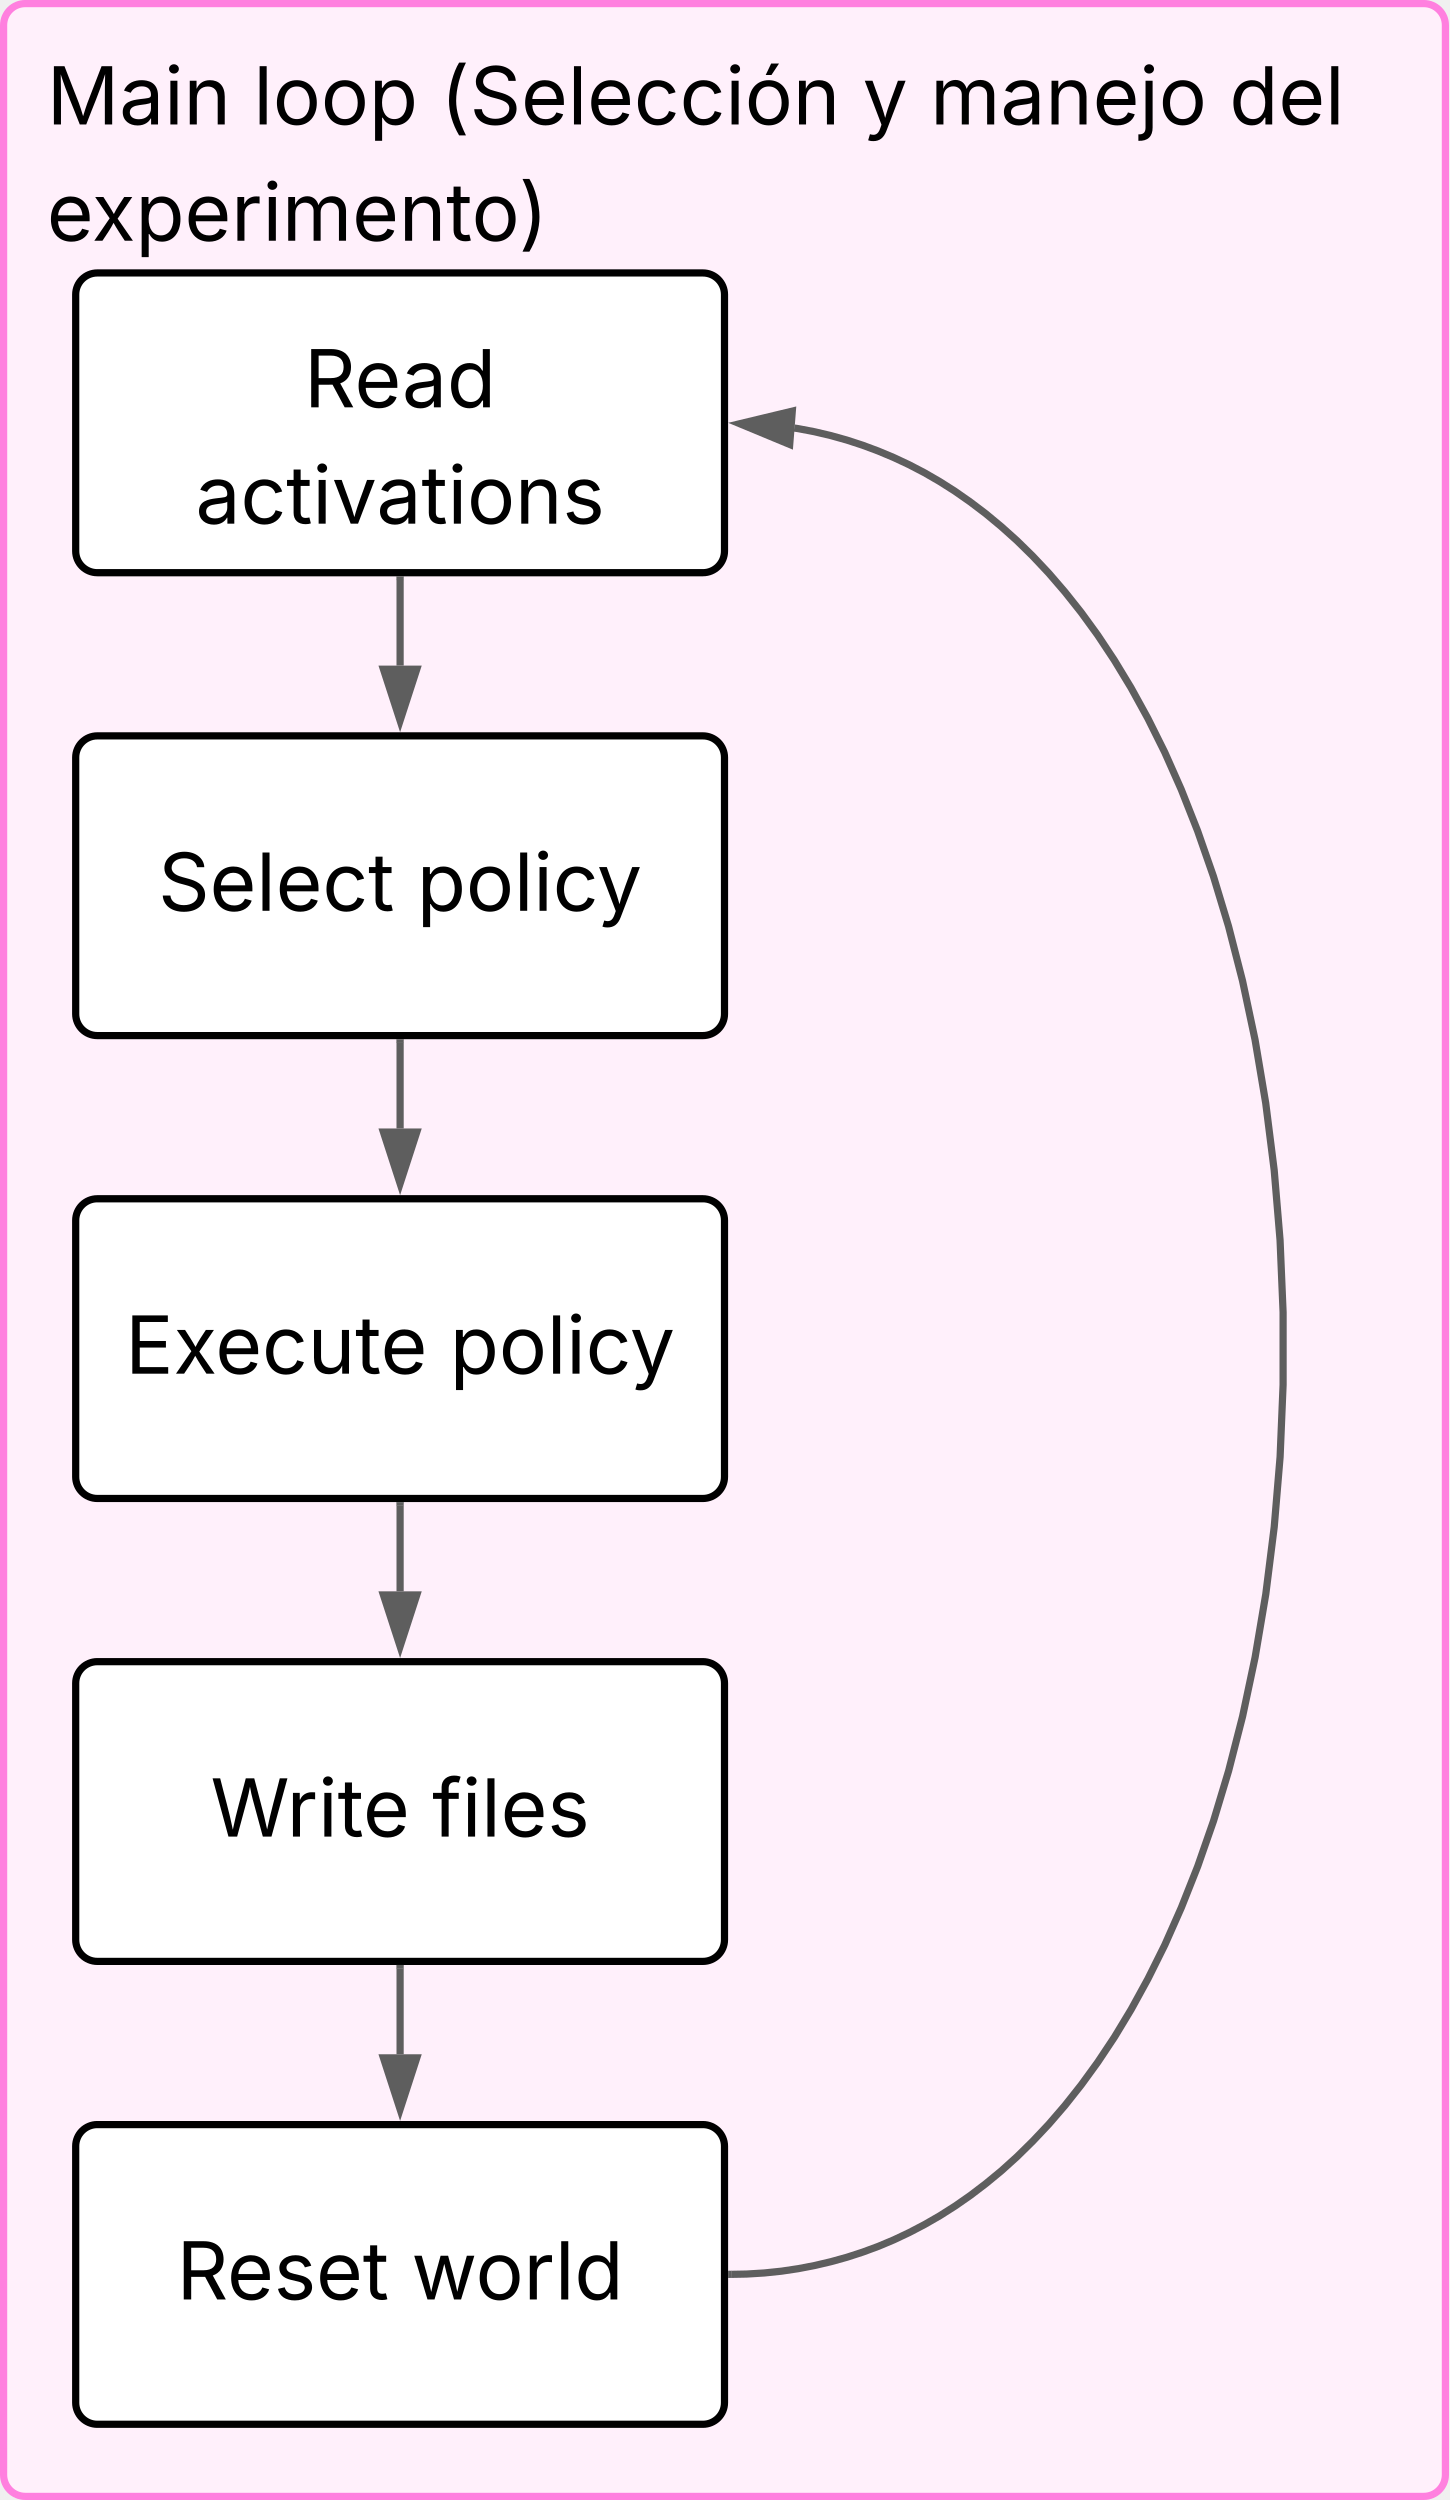
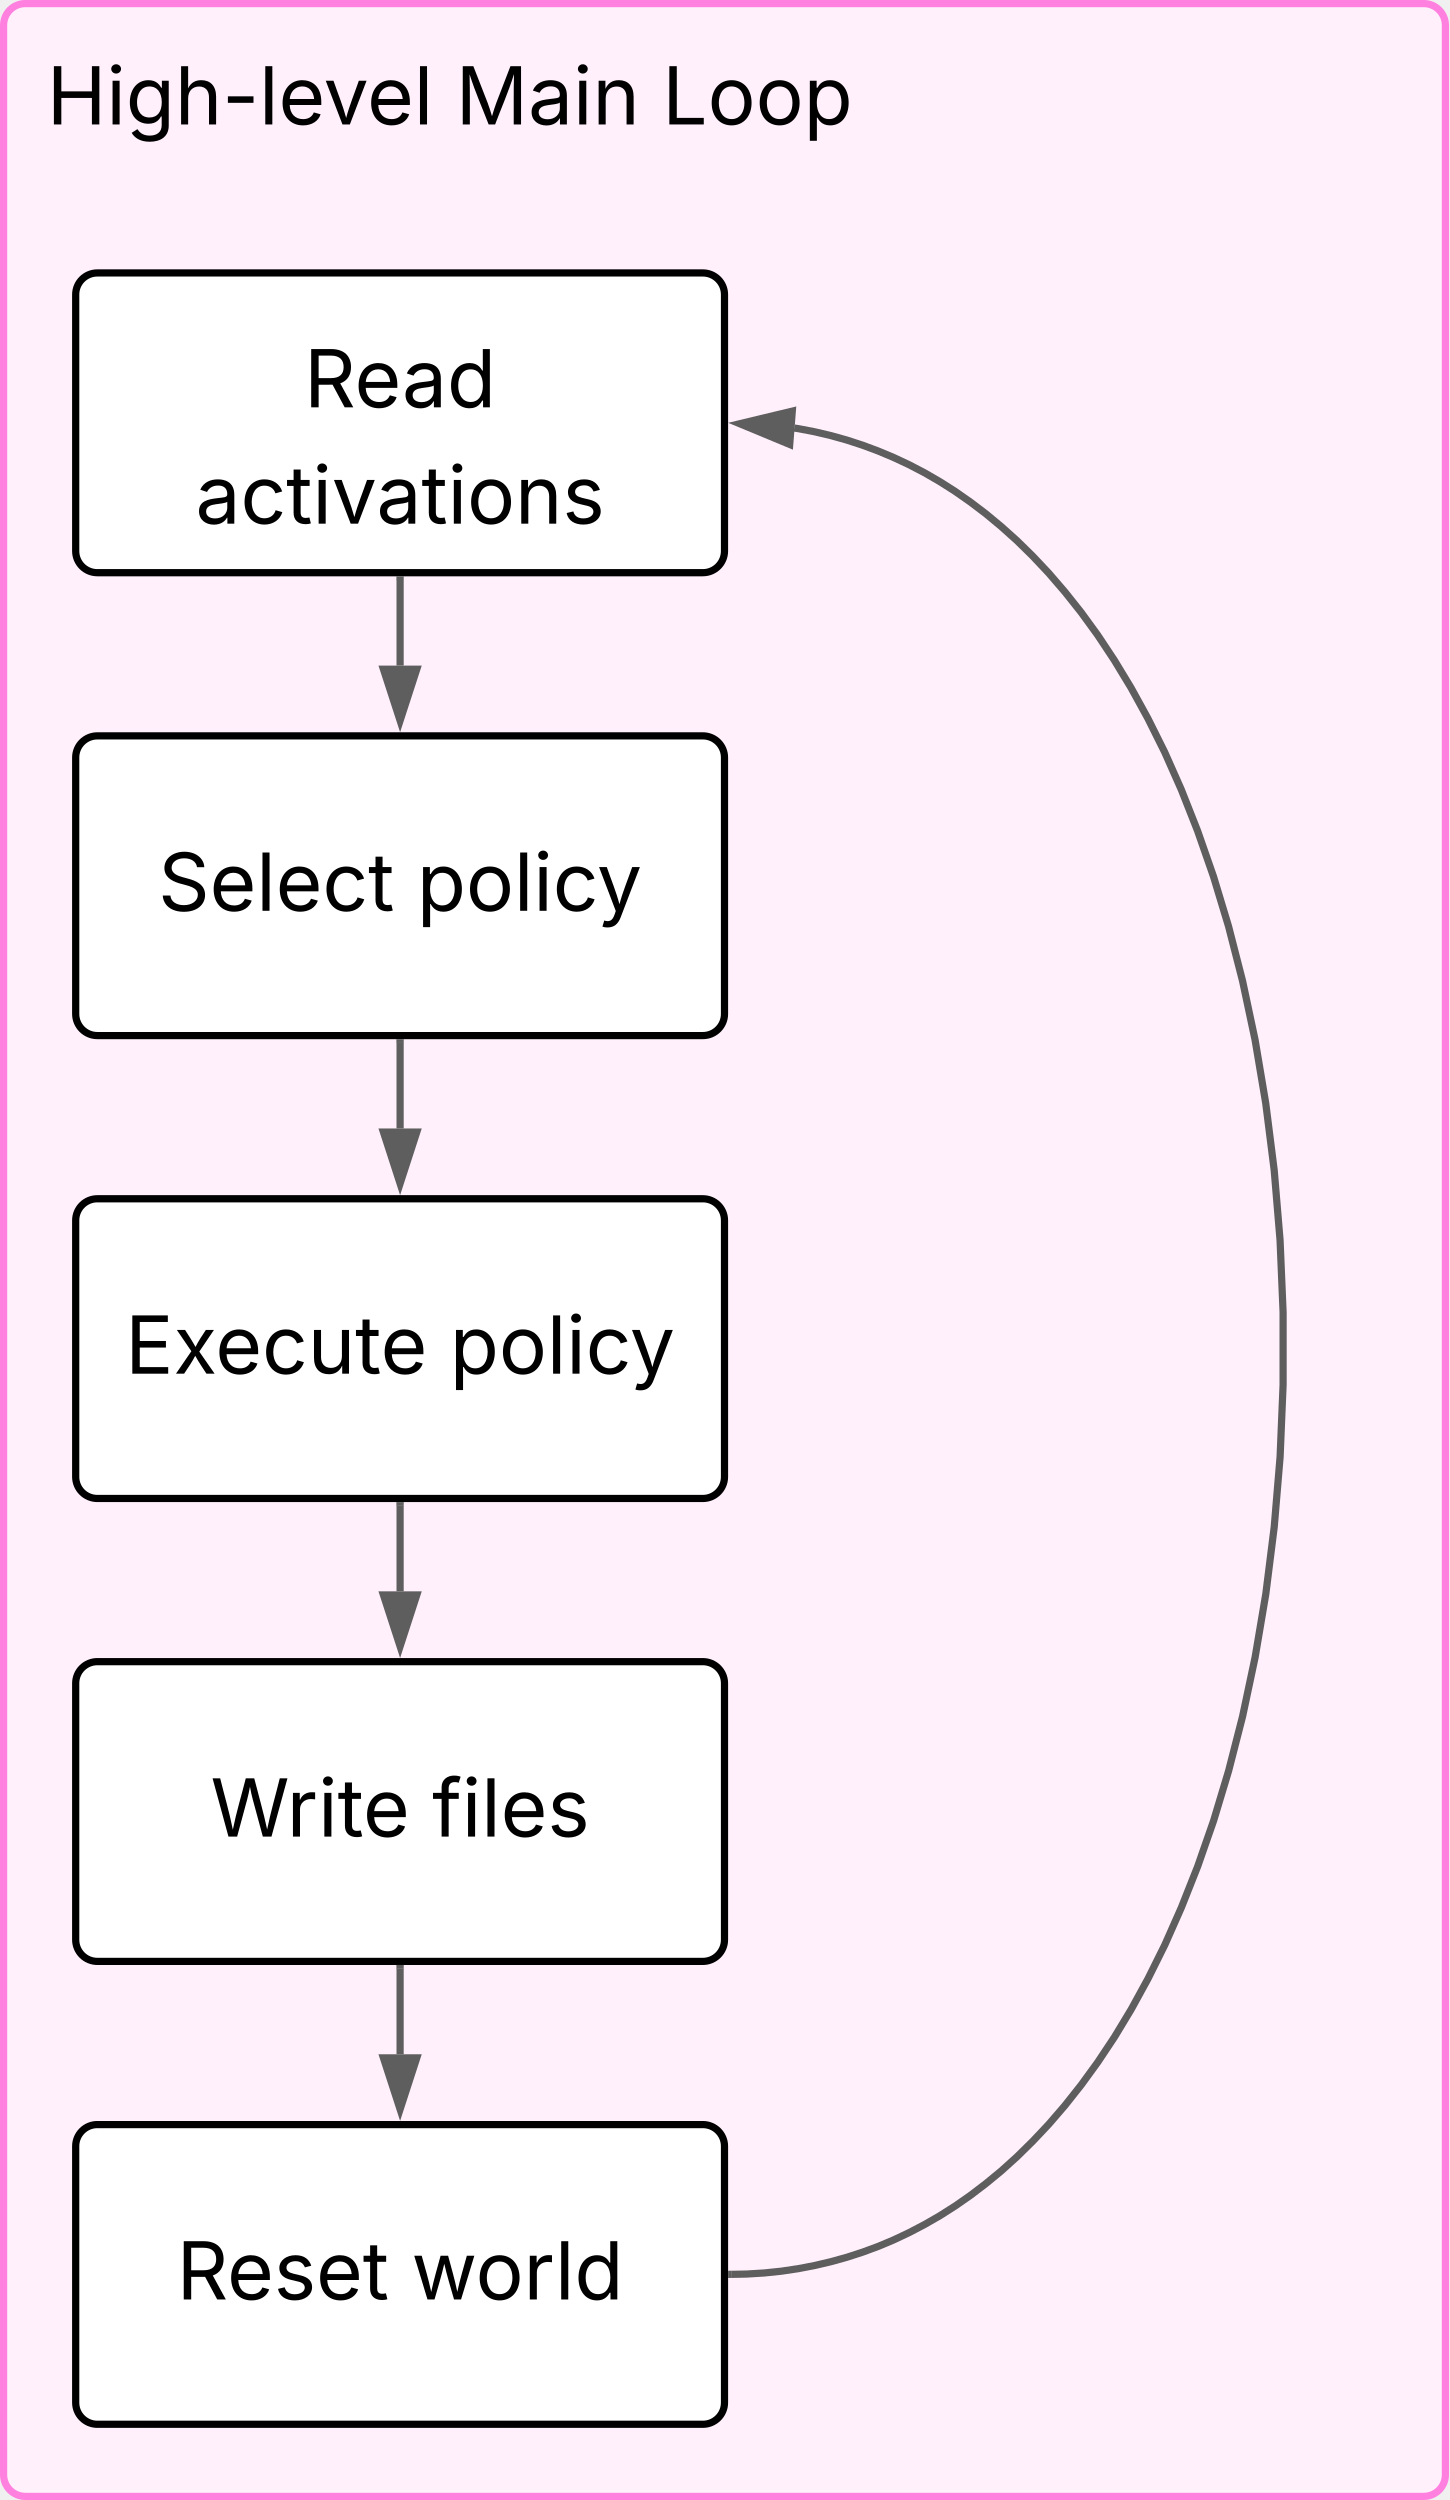
<svg xmlns="http://www.w3.org/2000/svg" xmlns:ns1="lucid" xmlns:xlink="http://www.w3.org/1999/xlink" width="402" height="693.58">
  <g transform="translate(-491 -198.5449)" ns1:page-tab-id="crns66Vdh6Rc">
    <path d="M492 205.54a6 6 0 0 1 6-6h388a6 6 0 0 1 6 6v679.58a6 6 0 0 1-6 6H498a6 6 0 0 1-6-6z" stroke="#ff80df" stroke-width="2" fill="#fff0fb" />
    <use xlink:href="#a" transform="matrix(1,0,0,1,504,211.5449) translate(0 21.52778)" />
-     <use xlink:href="#b" transform="matrix(1,0,0,1,504,211.5449) translate(57.31337 21.52778)" />
-     <use xlink:href="#c" transform="matrix(1,0,0,1,504,211.5449) translate(109.2014 21.52778)" />
-     <use xlink:href="#d" transform="matrix(1,0,0,1,504,211.5449) translate(226.3346 21.52778)" />
-     <use xlink:href="#e" transform="matrix(1,0,0,1,504,211.5449) translate(245.0738 21.52778)" />
-     <use xlink:href="#f" transform="matrix(1,0,0,1,504,211.5449) translate(328.0599 21.52778)" />
-     <use xlink:href="#g" transform="matrix(1,0,0,1,504,211.5449) translate(0 53.7934)" />
+     <use xlink:href="#b" transform="matrix(1,0,0,1,504,211.5449) translate(113.4332 21.52778)" />
+     <use xlink:href="#c" transform="matrix(1,0,0,1,504,211.5449) translate(170.7465 21.52778)" />
    <path d="M512 280.27a6 6 0 0 1 6-6h168a6 6 0 0 1 6 6v71.16a6 6 0 0 1-6 6H518a6 6 0 0 1-6-6z" stroke="#000" stroke-width="2" fill="#fff" />
-     <use xlink:href="#h" transform="matrix(1,0,0,1,524,286.2754) translate(51.38325 25.27778)" />
-     <use xlink:href="#i" transform="matrix(1,0,0,1,524,286.2754) translate(21.24002 57.5434)" />
+     <use xlink:href="#d" transform="matrix(1,0,0,1,524,286.2754) translate(51.38325 25.27778)" />
+     <use xlink:href="#e" transform="matrix(1,0,0,1,524,286.2754) translate(21.24002 57.5434)" />
    <path d="M512 408.7a6 6 0 0 1 6-6h168a6 6 0 0 1 6 6v71.15a6 6 0 0 1-6 6H518a6 6 0 0 1-6-6z" stroke="#000" stroke-width="2" fill="#fff" />
-     <use xlink:href="#j" transform="matrix(1,0,0,1,524,414.6986) translate(10.89388 36.52778)" />
-     <use xlink:href="#k" transform="matrix(1,0,0,1,524,414.6986) translate(82.66037 36.52778)" />
+     <use xlink:href="#f" transform="matrix(1,0,0,1,524,414.6986) translate(10.89388 36.52778)" />
+     <use xlink:href="#g" transform="matrix(1,0,0,1,524,414.6986) translate(82.66037 36.52778)" />
    <path d="M512 537.12a6 6 0 0 1 6-6h168a6 6 0 0 1 6 6v71.15a6 6 0 0 1-6 6H518a6 6 0 0 1-6-6z" stroke="#000" stroke-width="2" fill="#fff" />
-     <use xlink:href="#l" transform="matrix(1,0,0,1,524,543.1217) translate(1.757595 36.52778)" />
-     <use xlink:href="#k" transform="matrix(1,0,0,1,524,543.1217) translate(91.79666 36.52778)" />
+     <use xlink:href="#h" transform="matrix(1,0,0,1,524,543.1217) translate(1.757595 36.52778)" />
+     <use xlink:href="#g" transform="matrix(1,0,0,1,524,543.1217) translate(91.79666 36.52778)" />
    <path d="M602 359.43v23.77" stroke="#5e5e5e" stroke-width="2" fill="none" />
    <path d="M602.98 359.45H601v-1.02H603z" stroke="#5e5e5e" stroke-width=".05" fill="#5e5e5e" />
    <path d="M602 398.46l-4.63-14.26h9.26z" stroke="#5e5e5e" stroke-width="2" fill="#5e5e5e" />
    <path d="M602 487.85v23.77" stroke="#5e5e5e" stroke-width="2" fill="none" />
    <path d="M602.98 487.88H601v-1.03H603z" stroke="#5e5e5e" stroke-width=".05" fill="#5e5e5e" />
    <path d="M602 526.9l-4.63-14.28h9.26z" stroke="#5e5e5e" stroke-width="2" fill="#5e5e5e" />
    <path d="M512 665.54a6 6 0 0 1 6-6h168a6 6 0 0 1 6 6v71.16a6 6 0 0 1-6 6H518a6 6 0 0 1-6-6z" stroke="#000" stroke-width="2" fill="#fff" />
-     <use xlink:href="#m" transform="matrix(1,0,0,1,524,671.5449) translate(25.41211 36.52778)" />
-     <use xlink:href="#n" transform="matrix(1,0,0,1,524,671.5449) translate(86.91385 36.52778)" />
+     <use xlink:href="#i" transform="matrix(1,0,0,1,524,671.5449) translate(25.41211 36.52778)" />
+     <use xlink:href="#j" transform="matrix(1,0,0,1,524,671.5449) translate(86.91385 36.52778)" />
    <path d="M512 793.97a6 6 0 0 1 6-6h168a6 6 0 0 1 6 6v71.15a6 6 0 0 1-6 6H518a6 6 0 0 1-6-6z" stroke="#000" stroke-width="2" fill="#fff" />
-     <use xlink:href="#o" transform="matrix(1,0,0,1,524,799.9681) translate(16.02626 36.52778)" />
-     <use xlink:href="#p" transform="matrix(1,0,0,1,524,799.9681) translate(81.16298 36.52778)" />
+     <use xlink:href="#k" transform="matrix(1,0,0,1,524,799.9681) translate(16.02626 36.52778)" />
+     <use xlink:href="#l" transform="matrix(1,0,0,1,524,799.9681) translate(81.16298 36.52778)" />
    <path d="M602 616.28v23.76" stroke="#5e5e5e" stroke-width="2" stroke-linejoin="round" fill="none" />
    <path d="M602.98 616.3H601v-1.02H603z" stroke="#5e5e5e" stroke-width=".05" fill="#5e5e5e" />
    <path d="M602 655.3l-4.63-14.26h9.26z" stroke="#5e5e5e" stroke-width="2" fill="#5e5e5e" />
    <path d="M602 744.7v23.77" stroke="#5e5e5e" stroke-width="2" stroke-linejoin="round" fill="none" />
    <path d="M602.98 744.73H601v-1.03H603z" stroke="#5e5e5e" stroke-width=".05" fill="#5e5e5e" />
    <path d="M602 783.73l-4.63-14.26h9.26z" stroke="#5e5e5e" stroke-width="2" fill="#5e5e5e" />
    <path d="M694 829.52l4.1-.08 4.92-.3 4.8-.5 4.67-.7 4.58-.88 4.5-1.06 4.42-1.23 4.37-1.42 4.33-1.6 4.28-1.8 4.27-2.02 4.25-2.22 4.24-2.44 4.25-2.7 4.25-2.96 4.28-3.26 4.32-3.56 4.34-3.92 4.37-4.3 4.43-4.7 4.48-5.2 4.53-5.72 4.58-6.3 4.62-6.94 4.64-7.68 4.66-8.5 4.66-9.37 4.6-10.38 4.54-11.45 4.4-12.62 4.17-13.85 3.88-15.12 3.47-16.37 2.97-17.57 2.34-18.63 1.63-19.44.83-19.98V562.6l-.84-19.98-1.63-19.44-2.35-18.6-2.96-17.58-3.48-16.37-3.88-15.12-4.18-13.83-4.4-12.62-4.52-11.45-4.6-10.37-4.67-9.38-4.67-8.5-4.65-7.67-4.6-6.94-4.58-6.3-4.53-5.7-4.48-5.2-4.44-4.72-4.38-4.3-4.35-3.9-4.3-3.57-4.3-3.26-4.25-2.97-4.25-2.7-4.24-2.45-4.26-2.22-4.27-2-4.3-1.8-4.3-1.6-4.38-1.43-4.43-1.24-4.5-1.06-4.6-.88-1.05-.15" stroke="#5e5e5e" stroke-width="2" stroke-linejoin="round" fill="none" />
    <path d="M694.05 830.5l-1.05.02v-1.95l1-.02z" stroke="#5e5e5e" stroke-width=".05" fill="#5e5e5e" />
    <path d="M696.23 316.1l14.58-3.5-.72 9.25z" stroke="#5e5e5e" stroke-width="2" fill="#5e5e5e" />
    <defs>
-       <path d="M180 0v-1490h270l367 940c28 72 75 218 110 339 35-117 81-264 110-339l362-940h271V0h-187c2-448-5-837 7-1287-157 497-311 829-483 1287H842C666-458 514-784 354-1284c12 438 5 843 7 1284H180" id="q" />
-       <path d="M471 26C259 26 90-98 90-318c0-256 228-303 435-329 202-27 287-16 287-108 0-139-79-219-234-219-161 0-248 86-283 164l-173-57c86-203 278-265 451-265 150 0 419 46 419 395V0H815v-152h-12C765-73 660 26 471 26zm31-159c199 0 310-134 310-271v-155c-30 35-226 55-295 64-131 17-246 59-246 186 0 116 97 176 231 176" id="r" />
-       <path d="M158 0v-1118h180V0H158zm91-1301c-68 0-125-53-125-119s57-119 125-119c69 0 126 53 126 119s-57 119-126 119" id="s" />
-       <path d="M338-670V0H158v-1118h173l1 207c72-158 192-221 342-221 226 0 378 139 378 422V0H872v-695c0-172-96-275-252-275-161 0-282 109-282 300" id="t" />
+       <path d="M180 0v-1490h190v644h782v-644h190V0h-190v-678H370V0H180" id="m" />
+       <path d="M158 0v-1118h180V0H158zm91-1301c-68 0-125-53-125-119s57-119 125-119c69 0 126 53 126 119s-57 119-126 119" id="n" />
+       <path d="M611 442c-248 0-391-105-460-228l146-94c47 65 117 165 314 165 178 0 307-82 307-266v-224h-17C863-141 792-18 576-18c-268 0-472-195-472-546 0-346 197-568 476-568 216 0 288 133 326 193h17v-179h175V29c0 289-215 413-487 413zm-5-620c203 0 314-146 314-390 0-237-108-403-314-403-213 0-319 180-319 403 0 230 109 390 319 390" id="o" />
+       <path d="M338-670V0H158v-1490h180v566c73-149 190-208 336-208 226 0 379 139 379 422V0H872v-695c0-172-96-275-252-275-161 0-282 109-282 300" id="p" />
+       <path d="M798-719v166H144v-166h654" id="q" />
+       <path d="M338-1490V0H158v-1490h180" id="r" />
+       <path d="M628 24c-324 0-524-230-524-574 0-343 198-582 503-582 237 0 487 146 487 559v75H286c9 234 145 362 343 362 132 0 231-58 273-172l174 48C1024-91 857 24 628 24zM287-650h624c-17-190-120-322-304-322-192 0-309 151-320 322" id="s" />
+       <path d="M481 0L54-1118h197c107 314 236 620 325 951 87-331 217-637 324-951h197L670 0H481" id="t" />
      <g id="a">
-         <use transform="matrix(0.01085069,0,0,0.01085069,0,0)" xlink:href="#q" />
-         <use transform="matrix(0.01085069,0,0,0.01085069,20.07378,0)" xlink:href="#r" />
-         <use transform="matrix(0.01085069,0,0,0.01085069,32.55208,0)" xlink:href="#s" />
-         <use transform="matrix(0.01085069,0,0,0.01085069,37.93403,0)" xlink:href="#t" />
+         <use transform="matrix(0.01085069,0,0,0.01085069,0,0)" xlink:href="#m" />
+         <use transform="matrix(0.01085069,0,0,0.01085069,16.51476,0)" xlink:href="#n" />
+         <use transform="matrix(0.01085069,0,0,0.01085069,21.8967,0)" xlink:href="#o" />
+         <use transform="matrix(0.01085069,0,0,0.01085069,35.52517,0)" xlink:href="#p" />
+         <use transform="matrix(0.01085069,0,0,0.01085069,48.66536,0)" xlink:href="#q" />
+         <use transform="matrix(0.01085069,0,0,0.01085069,58.88672,0)" xlink:href="#r" />
+         <use transform="matrix(0.01085069,0,0,0.01085069,64.26866,0)" xlink:href="#s" />
+         <use transform="matrix(0.01085069,0,0,0.01085069,76.79036,0)" xlink:href="#t" />
+         <use transform="matrix(0.01085069,0,0,0.01085069,88.84549,0)" xlink:href="#s" />
+         <use transform="matrix(0.01085069,0,0,0.01085069,101.8012,0)" xlink:href="#r" />
      </g>
-       <path d="M338-1490V0H158v-1490h180" id="u" />
-       <path d="M613 24c-304 0-509-231-509-576 0-350 205-580 509-580 305 0 511 230 511 580 0 345-206 576-511 576zm0-161c226 0 329-195 329-415 0-222-103-419-329-419-223 0-326 196-326 419 0 220 103 415 326 415" id="v" />
-       <path d="M158 418v-1536h174v179h20c37-59 106-193 324-193 279 0 474 222 474 576 0 356-194 580-473 580-213 0-288-135-325-197h-14v591H158zm492-555c209 0 317-186 317-421 0-232-105-413-317-413-206 0-314 166-314 413 0 249 111 421 314 421" id="w" />
+       <path d="M180 0v-1490h270l367 940c28 72 75 218 110 339 35-117 81-264 110-339l362-940h271V0h-187c2-448-5-837 7-1287-157 497-311 829-483 1287H842C666-458 514-784 354-1284c12 438 5 843 7 1284H180" id="u" />
+       <path d="M471 26C259 26 90-98 90-318c0-256 228-303 435-329 202-27 287-16 287-108 0-139-79-219-234-219-161 0-248 86-283 164l-173-57c86-203 278-265 451-265 150 0 419 46 419 395V0H815v-152h-12C765-73 660 26 471 26zm31-159c199 0 310-134 310-271v-155c-30 35-226 55-295 64-131 17-246 59-246 186 0 116 97 176 231 176" id="v" />
+       <path d="M338-670V0H158v-1118h173l1 207c72-158 192-221 342-221 226 0 378 139 378 422V0H872v-695c0-172-96-275-252-275-161 0-282 109-282 300" id="w" />
      <g id="b">
        <use transform="matrix(0.01085069,0,0,0.01085069,0,0)" xlink:href="#u" />
-         <use transform="matrix(0.01085069,0,0,0.01085069,5.381944,0)" xlink:href="#v" />
-         <use transform="matrix(0.01085069,0,0,0.01085069,18.7066,0)" xlink:href="#v" />
-         <use transform="matrix(0.01085069,0,0,0.01085069,32.03125,0)" xlink:href="#w" />
+         <use transform="matrix(0.01085069,0,0,0.01085069,20.07378,0)" xlink:href="#v" />
+         <use transform="matrix(0.01085069,0,0,0.01085069,32.55208,0)" xlink:href="#n" />
+         <use transform="matrix(0.01085069,0,0,0.01085069,37.93403,0)" xlink:href="#w" />
      </g>
-       <path d="M218-607c0-325 108-727 258-974h175c-155 315-250 682-250 974 0 265 78 531 250 886H476C306-10 218-315 218-607" id="x" />
-       <path d="M657 26c-323 0-524-166-541-416h195c15 169 171 246 346 246 202 0 356-106 356-265 5-203-294-238-475-293-239-73-380-191-380-389 0-252 224-419 512-419 294 0 499 171 508 396H992c-17-145-151-228-328-228-193 0-321 102-321 242 0 156 175 211 284 241l149 41c160 44 422 134 422 412 0 244-197 432-541 432" id="y" />
-       <path d="M628 24c-324 0-524-230-524-574 0-343 198-582 503-582 237 0 487 146 487 559v75H286c9 234 145 362 343 362 132 0 231-58 273-172l174 48C1024-91 857 24 628 24zM287-650h624c-17-190-120-322-304-322-192 0-309 151-320 322" id="z" />
-       <path d="M613 24c-304 0-509-231-509-576 0-350 205-580 509-580 216 0 392 114 453 309l-173 49c-33-115-133-197-280-197-223 0-326 196-326 419 0 220 103 415 326 415 150 0 252-85 285-206l172 49C1010-95 832 24 613 24" id="A" />
-       <path d="M613 24c-304 0-509-231-509-576 0-350 205-580 509-580 305 0 511 230 511 580 0 345-206 576-511 576zm0-161c226 0 329-195 329-415 0-222-103-419-329-419-223 0-326 196-326 419 0 220 103 415 326 415zm-79-1127l140-294h201l-194 294H534" id="B" />
+       <path d="M180 0v-1490h190v1322h690V0H180" id="x" />
+       <path d="M613 24c-304 0-509-231-509-576 0-350 205-580 509-580 305 0 511 230 511 580 0 345-206 576-511 576zm0-161c226 0 329-195 329-415 0-222-103-419-329-419-223 0-326 196-326 419 0 220 103 415 326 415" id="y" />
+       <path d="M158 418v-1536h174v179h20c37-59 106-193 324-193 279 0 474 222 474 576 0 356-194 580-473 580-213 0-288-135-325-197h-14v591H158zm492-555c209 0 317-186 317-421 0-232-105-413-317-413-206 0-314 166-314 413 0 249 111 421 314 421" id="z" />
      <g id="c">
        <use transform="matrix(0.01085069,0,0,0.01085069,0,0)" xlink:href="#x" />
-         <use transform="matrix(0.01085069,0,0,0.01085069,8.105469,0)" xlink:href="#y" />
-         <use transform="matrix(0.01085069,0,0,0.01085069,22.36328,0)" xlink:href="#z" />
-         <use transform="matrix(0.01085069,0,0,0.01085069,35.31901,0)" xlink:href="#u" />
-         <use transform="matrix(0.01085069,0,0,0.01085069,40.70095,0)" xlink:href="#z" />
-         <use transform="matrix(0.01085069,0,0,0.01085069,53.65668,0)" xlink:href="#A" />
-         <use transform="matrix(0.01085069,0,0,0.01085069,66.352,0)" xlink:href="#A" />
-         <use transform="matrix(0.01085069,0,0,0.01085069,79.04731,0)" xlink:href="#s" />
-         <use transform="matrix(0.01085069,0,0,0.01085069,84.42925,0)" xlink:href="#B" />
-         <use transform="matrix(0.01085069,0,0,0.01085069,97.75391,0)" xlink:href="#t" />
+         <use transform="matrix(0.01085069,0,0,0.01085069,12.5651,0)" xlink:href="#y" />
+         <use transform="matrix(0.01085069,0,0,0.01085069,25.88976,0)" xlink:href="#y" />
+         <use transform="matrix(0.01085069,0,0,0.01085069,39.21441,0)" xlink:href="#z" />
      </g>
-       <path d="M140 405l46-156c120 36 205 19 263-150l32-93L54-1118h197c107 313 237 620 324 950 87-331 219-637 326-950h196L606 167c-68 178-176 259-334 259-64 0-113-12-132-21" id="C" />
-       <use transform="matrix(0.01085069,0,0,0.01085069,0,0)" xlink:href="#C" id="d" />
-       <path d="M158 0v-1118h175l1 205c55-151 181-225 313-225 147 0 245 90 285 228 53-141 190-228 352-228 194 0 352 125 352 384V0h-181v-749c0-161-105-225-225-225-151 0-243 103-243 244V0H807v-767c0-124-93-207-219-207-131 0-250 92-250 270V0H158" id="D" />
-       <path d="M157-1118h181V80c1 225-123 350-364 338V252c126 9 184-48 183-172v-1198zm91-183c-68 0-125-53-125-119s57-119 125-119c69 0 126 53 126 119s-57 119-126 119" id="E" />
+       <path d="M180 0v-1490h510c348 0 508 194 508 460 0 198-88 351-276 417L1256 0h-220L726-579c-117 2-238 0-356 1V0H180zm190-747h312c235 0 327-108 327-283 0-177-92-293-329-293H370v576" id="A" />
+       <path d="M577 24c-279 0-473-224-473-580 0-354 195-576 474-576 218 0 287 134 324 193h14v-551h180V0H922v-173h-20C865-111 790 24 577 24zm27-161c203 0 314-172 314-421 0-247-108-413-314-413-212 0-317 181-317 413 0 235 108 421 317 421" id="B" />
+       <g id="d">
+         <use transform="matrix(0.01085069,0,0,0.01085069,0,0)" xlink:href="#A" />
+         <use transform="matrix(0.01085069,0,0,0.01085069,13.97569,0)" xlink:href="#s" />
+         <use transform="matrix(0.01085069,0,0,0.01085069,27.14844,0)" xlink:href="#v" />
+         <use transform="matrix(0.01085069,0,0,0.01085069,39.62674,0)" xlink:href="#B" />
+       </g>
+       <path d="M613 24c-304 0-509-231-509-576 0-350 205-580 509-580 216 0 392 114 453 309l-173 49c-33-115-133-197-280-197-223 0-326 196-326 419 0 220 103 415 326 415 150 0 252-85 285-206l172 49C1010-95 832 24 613 24" id="C" />
+       <path d="M598-1118v154H368v674c0 100 37 144 132 144 23 0 62-6 92-12L629-6c-37 13-88 20-134 20-193 0-307-107-307-290v-688H20v-154h168v-266h180v266h230" id="D" />
+       <path d="M538 24C308 24 148-78 108-271l171-41c32 123 123 178 257 178 156 0 256-77 256-169 0-77-54-128-164-154l-186-44c-203-48-300-148-300-305 0-192 176-326 414-326 230 0 351 112 402 269l-163 42c-31-80-94-158-238-158-133 0-233 69-233 162 0 83 57 129 188 160l169 40c203 48 298 149 298 302 0 196-179 339-441 339" id="E" />
      <g id="e">
-         <use transform="matrix(0.01085069,0,0,0.01085069,0,0)" xlink:href="#D" />
-         <use transform="matrix(0.01085069,0,0,0.01085069,19.46615,0)" xlink:href="#r" />
-         <use transform="matrix(0.01085069,0,0,0.01085069,31.94444,0)" xlink:href="#t" />
-         <use transform="matrix(0.01085069,0,0,0.01085069,45.07378,0)" xlink:href="#z" />
-         <use transform="matrix(0.01085069,0,0,0.01085069,58.02951,0)" xlink:href="#E" />
-         <use transform="matrix(0.01085069,0,0,0.01085069,63.41146,0)" xlink:href="#v" />
+         <use transform="matrix(0.01085069,0,0,0.01085069,0,0)" xlink:href="#v" />
+         <use transform="matrix(0.01085069,0,0,0.01085069,12.4783,0)" xlink:href="#C" />
+         <use transform="matrix(0.01085069,0,0,0.01085069,25.17361,0)" xlink:href="#D" />
+         <use transform="matrix(0.01085069,0,0,0.01085069,32.44358,0)" xlink:href="#n" />
+         <use transform="matrix(0.01085069,0,0,0.01085069,37.82552,0)" xlink:href="#t" />
+         <use transform="matrix(0.01085069,0,0,0.01085069,50.20616,0)" xlink:href="#v" />
+         <use transform="matrix(0.01085069,0,0,0.01085069,62.68446,0)" xlink:href="#D" />
+         <use transform="matrix(0.01085069,0,0,0.01085069,69.95443,0)" xlink:href="#n" />
+         <use transform="matrix(0.01085069,0,0,0.01085069,75.33637,0)" xlink:href="#y" />
+         <use transform="matrix(0.01085069,0,0,0.01085069,88.66102,0)" xlink:href="#w" />
+         <use transform="matrix(0.01085069,0,0,0.01085069,101.7904,0)" xlink:href="#E" />
      </g>
-       <path d="M577 24c-279 0-473-224-473-580 0-354 195-576 474-576 218 0 287 134 324 193h14v-551h180V0H922v-173h-20C865-111 790 24 577 24zm27-161c203 0 314-172 314-421 0-247-108-413-314-413-212 0-317 181-317 413 0 235 108 421 317 421" id="F" />
+       <path d="M657 26c-323 0-524-166-541-416h195c15 169 171 246 346 246 202 0 356-106 356-265 5-203-294-238-475-293-239-73-380-191-380-389 0-252 224-419 512-419 294 0 499 171 508 396H992c-17-145-151-228-328-228-193 0-321 102-321 242 0 156 175 211 284 241l149 41c160 44 422 134 422 412 0 244-197 432-541 432" id="F" />
      <g id="f">
        <use transform="matrix(0.01085069,0,0,0.01085069,0,0)" xlink:href="#F" />
-         <use transform="matrix(0.01085069,0,0,0.01085069,13.60677,0)" xlink:href="#z" />
-         <use transform="matrix(0.01085069,0,0,0.01085069,26.5625,0)" xlink:href="#u" />
+         <use transform="matrix(0.01085069,0,0,0.01085069,14.25781,0)" xlink:href="#s" />
+         <use transform="matrix(0.01085069,0,0,0.01085069,27.21354,0)" xlink:href="#r" />
+         <use transform="matrix(0.01085069,0,0,0.01085069,32.59549,0)" xlink:href="#s" />
+         <use transform="matrix(0.01085069,0,0,0.01085069,45.55122,0)" xlink:href="#C" />
+         <use transform="matrix(0.01085069,0,0,0.01085069,58.24653,0)" xlink:href="#D" />
      </g>
-       <path d="M65 0l393-574-370-544h210c88 136 192 297 267 435 67-142 176-302 264-435h206L661-564 1053 0H844c-94-144-206-310-287-458C484-308 366-142 273 0H65" id="G" />
-       <path d="M158 0v-1118h174v172h12c41-113 157-188 290-188 26 0 70 2 91 3v181c-11-2-60-10-108-10-161 0-279 109-279 260V0H158" id="H" />
-       <path d="M598-1118v154H368v674c0 100 37 144 132 144 23 0 62-6 92-12L629-6c-37 13-88 20-134 20-193 0-307-107-307-290v-688H20v-154h168v-266h180v266h230" id="I" />
-       <path d="M96 279C273-86 346-350 346-607c0-292-95-659-250-974h175c150 246 258 650 258 974 0 297-91 602-258 886H96" id="J" />
+       <path d="M140 405l46-156c120 36 205 19 263-150l32-93L54-1118h197c107 313 237 620 324 950 87-331 219-637 326-950h196L606 167c-68 178-176 259-334 259-64 0-113-12-132-21" id="G" />
      <g id="g">
        <use transform="matrix(0.01085069,0,0,0.01085069,0,0)" xlink:href="#z" />
-         <use transform="matrix(0.01085069,0,0,0.01085069,12.4566,0)" xlink:href="#G" />
-         <use transform="matrix(0.01085069,0,0,0.01085069,24.58767,0)" xlink:href="#w" />
-         <use transform="matrix(0.01085069,0,0,0.01085069,38.19444,0)" xlink:href="#z" />
-         <use transform="matrix(0.01085069,0,0,0.01085069,51.15017,0)" xlink:href="#H" />
-         <use transform="matrix(0.01085069,0,0,0.01085069,59.86328,0)" xlink:href="#s" />
-         <use transform="matrix(0.01085069,0,0,0.01085069,65.24523,0)" xlink:href="#D" />
-         <use transform="matrix(0.01085069,0,0,0.01085069,84.71137,0)" xlink:href="#z" />
-         <use transform="matrix(0.01085069,0,0,0.01085069,97.6671,0)" xlink:href="#t" />
-         <use transform="matrix(0.01085069,0,0,0.01085069,110.7964,0)" xlink:href="#I" />
-         <use transform="matrix(0.01085069,0,0,0.01085069,117.8494,0)" xlink:href="#v" />
-         <use transform="matrix(0.01085069,0,0,0.01085069,130.9245,0)" xlink:href="#J" />
+         <use transform="matrix(0.01085069,0,0,0.01085069,13.60677,0)" xlink:href="#y" />
+         <use transform="matrix(0.01085069,0,0,0.01085069,26.93142,0)" xlink:href="#r" />
+         <use transform="matrix(0.01085069,0,0,0.01085069,32.31337,0)" xlink:href="#n" />
+         <use transform="matrix(0.01085069,0,0,0.01085069,37.69531,0)" xlink:href="#C" />
+         <use transform="matrix(0.01085069,0,0,0.01085069,49.9566,0)" xlink:href="#G" />
      </g>
-       <path d="M180 0v-1490h510c348 0 508 194 508 460 0 198-88 351-276 417L1256 0h-220L726-579c-117 2-238 0-356 1V0H180zm190-747h312c235 0 327-108 327-283 0-177-92-293-329-293H370v576" id="K" />
+       <path d="M180 0v-1490h908v168H370v486h669v168H370v500h727V0H180" id="H" />
+       <path d="M65 0l393-574-370-544h210c88 136 192 297 267 435 67-142 176-302 264-435h206L661-564 1053 0H844c-94-144-206-310-287-458C484-308 366-142 273 0H65" id="I" />
+       <path d="M537 14c-226 0-379-139-379-422v-710h180v695c0 172 97 275 253 275 160 0 281-109 281-300v-670h181V0H879v-209C806-46 684 14 537 14" id="J" />
      <g id="h">
+         <use transform="matrix(0.01085069,0,0,0.01085069,0,0)" xlink:href="#H" />
+         <use transform="matrix(0.01085069,0,0,0.01085069,13.3572,0)" xlink:href="#I" />
+         <use transform="matrix(0.01085069,0,0,0.01085069,24.98915,0)" xlink:href="#s" />
+         <use transform="matrix(0.01085069,0,0,0.01085069,37.94488,0)" xlink:href="#C" />
+         <use transform="matrix(0.01085069,0,0,0.01085069,50.64019,0)" xlink:href="#J" />
+         <use transform="matrix(0.01085069,0,0,0.01085069,63.78038,0)" xlink:href="#D" />
+         <use transform="matrix(0.01085069,0,0,0.01085069,70.83333,0)" xlink:href="#s" />
+       </g>
+       <path d="M458 0L52-1490h194c108 439 233 855 324 1313 92-459 221-873 331-1313h216c110 438 234 854 330 1307 92-455 216-869 323-1307h196L1558 0h-221l-256-944c-26-95-50-200-73-331-22 122-44 223-73 331L680 0H458" id="K" />
+       <path d="M158 0v-1118h174v172h12c41-113 157-188 290-188 26 0 70 2 91 3v181c-11-2-60-10-108-10-161 0-279 109-279 260V0H158" id="L" />
+       <g id="i">
        <use transform="matrix(0.01085069,0,0,0.01085069,0,0)" xlink:href="#K" />
-         <use transform="matrix(0.01085069,0,0,0.01085069,13.97569,0)" xlink:href="#z" />
-         <use transform="matrix(0.01085069,0,0,0.01085069,27.14844,0)" xlink:href="#r" />
-         <use transform="matrix(0.01085069,0,0,0.01085069,39.62674,0)" xlink:href="#F" />
+         <use transform="matrix(0.01085069,0,0,0.01085069,21.148,0)" xlink:href="#L" />
+         <use transform="matrix(0.01085069,0,0,0.01085069,29.86111,0)" xlink:href="#n" />
+         <use transform="matrix(0.01085069,0,0,0.01085069,35.24306,0)" xlink:href="#D" />
+         <use transform="matrix(0.01085069,0,0,0.01085069,42.29601,0)" xlink:href="#s" />
      </g>
-       <path d="M481 0L54-1118h197c107 314 236 620 325 951 87-331 217-637 324-951h197L670 0H481" id="L" />
-       <path d="M538 24C308 24 148-78 108-271l171-41c32 123 123 178 257 178 156 0 256-77 256-169 0-77-54-128-164-154l-186-44c-203-48-300-148-300-305 0-192 176-326 414-326 230 0 351 112 402 269l-163 42c-31-80-94-158-238-158-133 0-233 69-233 162 0 83 57 129 188 160l169 40c203 48 298 149 298 302 0 196-179 339-441 339" id="M" />
-       <g id="i">
-         <use transform="matrix(0.01085069,0,0,0.01085069,0,0)" xlink:href="#r" />
-         <use transform="matrix(0.01085069,0,0,0.01085069,12.4783,0)" xlink:href="#A" />
-         <use transform="matrix(0.01085069,0,0,0.01085069,25.17361,0)" xlink:href="#I" />
-         <use transform="matrix(0.01085069,0,0,0.01085069,32.44358,0)" xlink:href="#s" />
-         <use transform="matrix(0.01085069,0,0,0.01085069,37.82552,0)" xlink:href="#L" />
-         <use transform="matrix(0.01085069,0,0,0.01085069,50.20616,0)" xlink:href="#r" />
-         <use transform="matrix(0.01085069,0,0,0.01085069,62.68446,0)" xlink:href="#I" />
-         <use transform="matrix(0.01085069,0,0,0.01085069,69.95443,0)" xlink:href="#s" />
-         <use transform="matrix(0.01085069,0,0,0.01085069,75.33637,0)" xlink:href="#v" />
-         <use transform="matrix(0.01085069,0,0,0.01085069,88.66102,0)" xlink:href="#t" />
-         <use transform="matrix(0.01085069,0,0,0.01085069,101.7904,0)" xlink:href="#M" />
-       </g>
+       <path d="M678-1118v154H420V0H240v-964H20v-154h220v-149c0-194 155-293 318-293 85 0 141 18 168 30l-50 154c-19-6-47-17-97-17-111 0-159 58-159 166v109h258" id="M" />
      <g id="j">
-         <use transform="matrix(0.01085069,0,0,0.01085069,0,0)" xlink:href="#y" />
-         <use transform="matrix(0.01085069,0,0,0.01085069,14.25781,0)" xlink:href="#z" />
-         <use transform="matrix(0.01085069,0,0,0.01085069,27.21354,0)" xlink:href="#u" />
-         <use transform="matrix(0.01085069,0,0,0.01085069,32.59549,0)" xlink:href="#z" />
-         <use transform="matrix(0.01085069,0,0,0.01085069,45.55122,0)" xlink:href="#A" />
-         <use transform="matrix(0.01085069,0,0,0.01085069,58.24653,0)" xlink:href="#I" />
+         <use transform="matrix(0.01085069,0,0,0.01085069,0,0)" xlink:href="#M" />
+         <use transform="matrix(0.01085069,0,0,0.01085069,8.224826,0)" xlink:href="#n" />
+         <use transform="matrix(0.01085069,0,0,0.01085069,13.60677,0)" xlink:href="#r" />
+         <use transform="matrix(0.01085069,0,0,0.01085069,18.98872,0)" xlink:href="#s" />
+         <use transform="matrix(0.01085069,0,0,0.01085069,31.94444,0)" xlink:href="#E" />
      </g>
      <g id="k">
-         <use transform="matrix(0.01085069,0,0,0.01085069,0,0)" xlink:href="#w" />
-         <use transform="matrix(0.01085069,0,0,0.01085069,13.60677,0)" xlink:href="#v" />
-         <use transform="matrix(0.01085069,0,0,0.01085069,26.93142,0)" xlink:href="#u" />
-         <use transform="matrix(0.01085069,0,0,0.01085069,32.31337,0)" xlink:href="#s" />
-         <use transform="matrix(0.01085069,0,0,0.01085069,37.69531,0)" xlink:href="#A" />
-         <use transform="matrix(0.01085069,0,0,0.01085069,49.9566,0)" xlink:href="#C" />
+         <use transform="matrix(0.01085069,0,0,0.01085069,0,0)" xlink:href="#A" />
+         <use transform="matrix(0.01085069,0,0,0.01085069,13.97569,0)" xlink:href="#s" />
+         <use transform="matrix(0.01085069,0,0,0.01085069,26.93142,0)" xlink:href="#E" />
+         <use transform="matrix(0.01085069,0,0,0.01085069,38.66102,0)" xlink:href="#s" />
+         <use transform="matrix(0.01085069,0,0,0.01085069,51.61675,0)" xlink:href="#D" />
      </g>
-       <path d="M180 0v-1490h908v168H370v486h669v168H370v500h727V0H180" id="N" />
-       <path d="M537 14c-226 0-379-139-379-422v-710h180v695c0 172 97 275 253 275 160 0 281-109 281-300v-670h181V0H879v-209C806-46 684 14 537 14" id="O" />
+       <path d="M409 0L70-1118h191c89 329 165 560 243 925 75-353 154-601 240-925h192c85 325 161 564 235 922 77-354 157-598 244-922h191L1267 0h-179c-86-307-176-590-250-913C763-588 675-308 588 0H409" id="N" />
      <g id="l">
        <use transform="matrix(0.01085069,0,0,0.01085069,0,0)" xlink:href="#N" />
-         <use transform="matrix(0.01085069,0,0,0.01085069,13.3572,0)" xlink:href="#G" />
-         <use transform="matrix(0.01085069,0,0,0.01085069,24.98915,0)" xlink:href="#z" />
-         <use transform="matrix(0.01085069,0,0,0.01085069,37.94488,0)" xlink:href="#A" />
-         <use transform="matrix(0.01085069,0,0,0.01085069,50.64019,0)" xlink:href="#O" />
-         <use transform="matrix(0.01085069,0,0,0.01085069,63.78038,0)" xlink:href="#I" />
-         <use transform="matrix(0.01085069,0,0,0.01085069,70.83333,0)" xlink:href="#z" />
-       </g>
-       <path d="M458 0L52-1490h194c108 439 233 855 324 1313 92-459 221-873 331-1313h216c110 438 234 854 330 1307 92-455 216-869 323-1307h196L1558 0h-221l-256-944c-26-95-50-200-73-331-22 122-44 223-73 331L680 0H458" id="P" />
-       <g id="m">
-         <use transform="matrix(0.01085069,0,0,0.01085069,0,0)" xlink:href="#P" />
-         <use transform="matrix(0.01085069,0,0,0.01085069,21.148,0)" xlink:href="#H" />
-         <use transform="matrix(0.01085069,0,0,0.01085069,29.86111,0)" xlink:href="#s" />
-         <use transform="matrix(0.01085069,0,0,0.01085069,35.24306,0)" xlink:href="#I" />
-         <use transform="matrix(0.01085069,0,0,0.01085069,42.29601,0)" xlink:href="#z" />
-       </g>
-       <path d="M678-1118v154H420V0H240v-964H20v-154h220v-149c0-194 155-293 318-293 85 0 141 18 168 30l-50 154c-19-6-47-17-97-17-111 0-159 58-159 166v109h258" id="Q" />
-       <g id="n">
-         <use transform="matrix(0.01085069,0,0,0.01085069,0,0)" xlink:href="#Q" />
-         <use transform="matrix(0.01085069,0,0,0.01085069,8.224826,0)" xlink:href="#s" />
-         <use transform="matrix(0.01085069,0,0,0.01085069,13.60677,0)" xlink:href="#u" />
-         <use transform="matrix(0.01085069,0,0,0.01085069,18.98872,0)" xlink:href="#z" />
-         <use transform="matrix(0.01085069,0,0,0.01085069,31.94444,0)" xlink:href="#M" />
-       </g>
-       <g id="o">
-         <use transform="matrix(0.01085069,0,0,0.01085069,0,0)" xlink:href="#K" />
-         <use transform="matrix(0.01085069,0,0,0.01085069,13.97569,0)" xlink:href="#z" />
-         <use transform="matrix(0.01085069,0,0,0.01085069,26.93142,0)" xlink:href="#M" />
-         <use transform="matrix(0.01085069,0,0,0.01085069,38.66102,0)" xlink:href="#z" />
-         <use transform="matrix(0.01085069,0,0,0.01085069,51.61675,0)" xlink:href="#I" />
-       </g>
-       <path d="M409 0L70-1118h191c89 329 165 560 243 925 75-353 154-601 240-925h192c85 325 161 564 235 922 77-354 157-598 244-922h191L1267 0h-179c-86-307-176-590-250-913C763-588 675-308 588 0H409" id="R" />
-       <g id="p">
-         <use transform="matrix(0.01085069,0,0,0.01085069,0,0)" xlink:href="#R" />
-         <use transform="matrix(0.01085069,0,0,0.01085069,17.78429,0)" xlink:href="#v" />
-         <use transform="matrix(0.01085069,0,0,0.01085069,31.10894,0)" xlink:href="#H" />
-         <use transform="matrix(0.01085069,0,0,0.01085069,39.82205,0)" xlink:href="#u" />
-         <use transform="matrix(0.01085069,0,0,0.01085069,45.20399,0)" xlink:href="#F" />
+         <use transform="matrix(0.01085069,0,0,0.01085069,17.78429,0)" xlink:href="#y" />
+         <use transform="matrix(0.01085069,0,0,0.01085069,31.10894,0)" xlink:href="#L" />
+         <use transform="matrix(0.01085069,0,0,0.01085069,39.82205,0)" xlink:href="#r" />
+         <use transform="matrix(0.01085069,0,0,0.01085069,45.20399,0)" xlink:href="#B" />
      </g>
    </defs>
  </g>
</svg>
